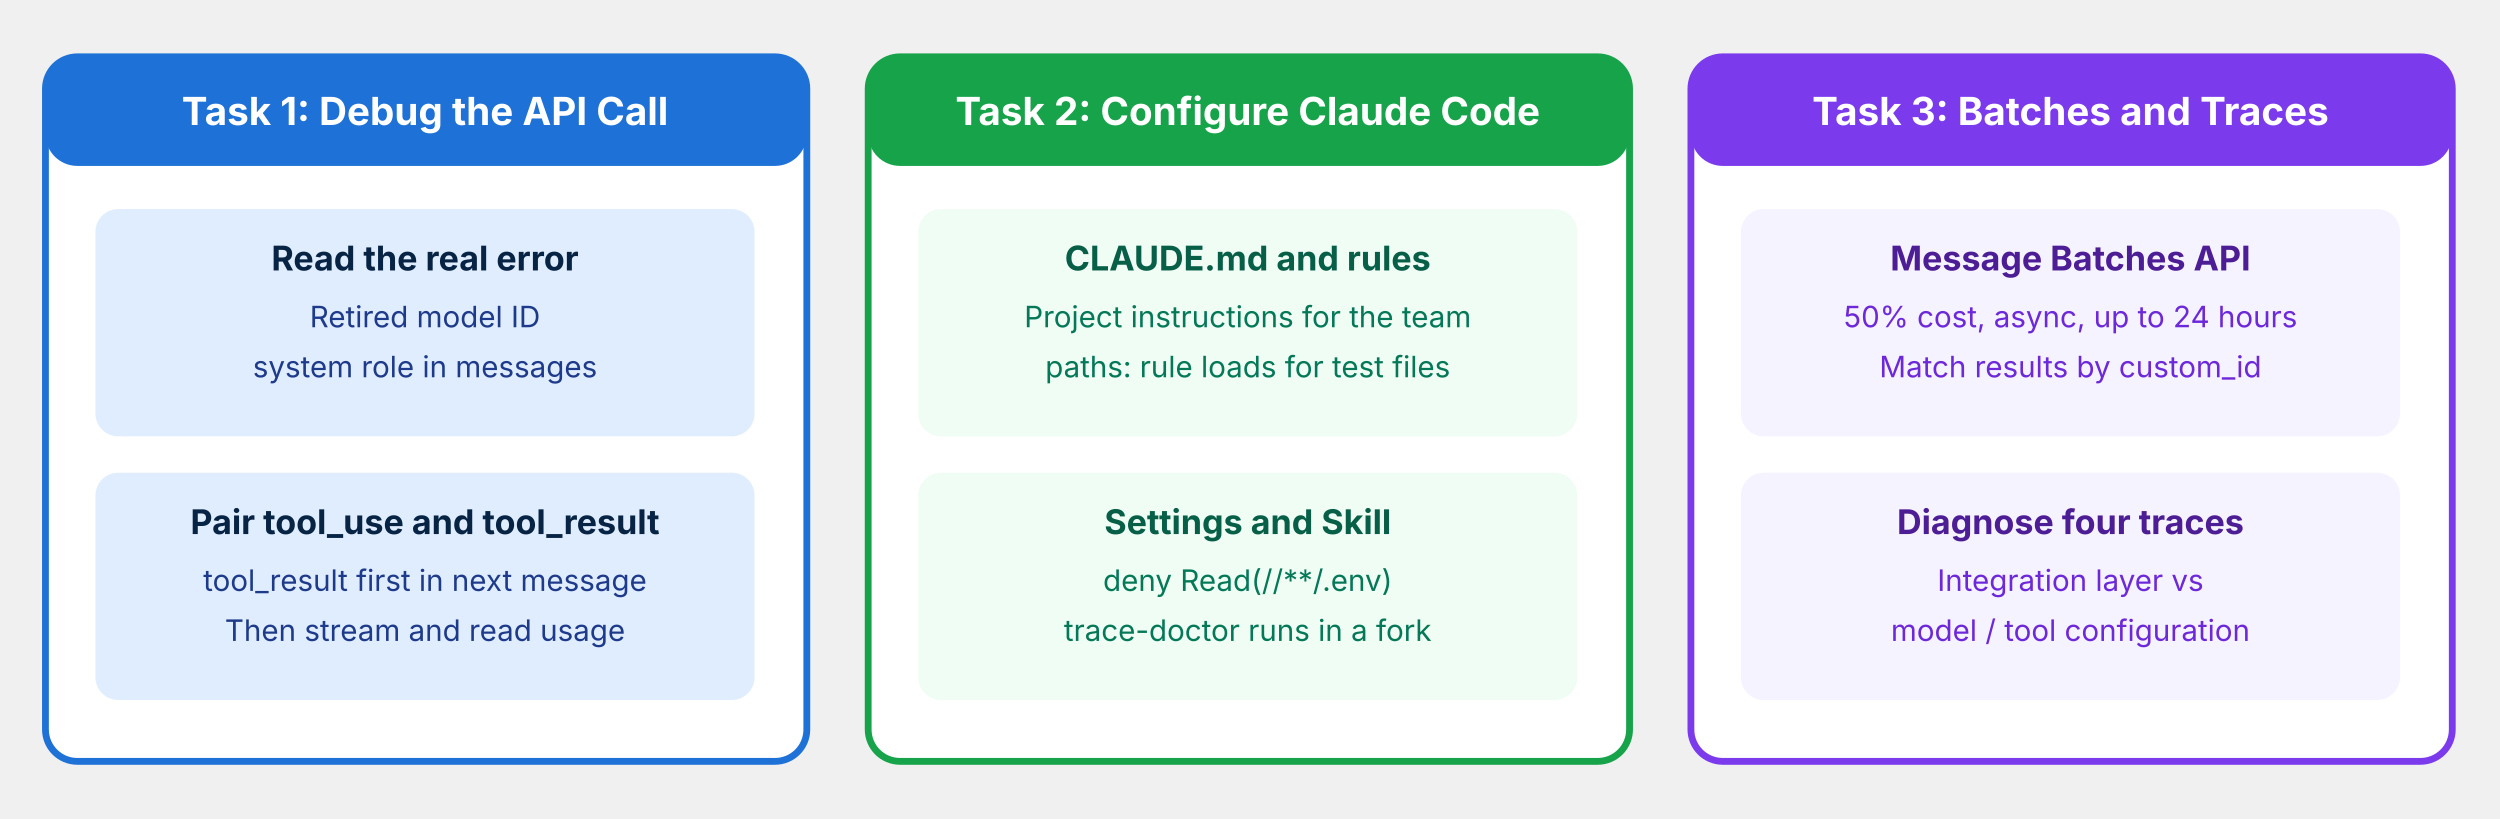
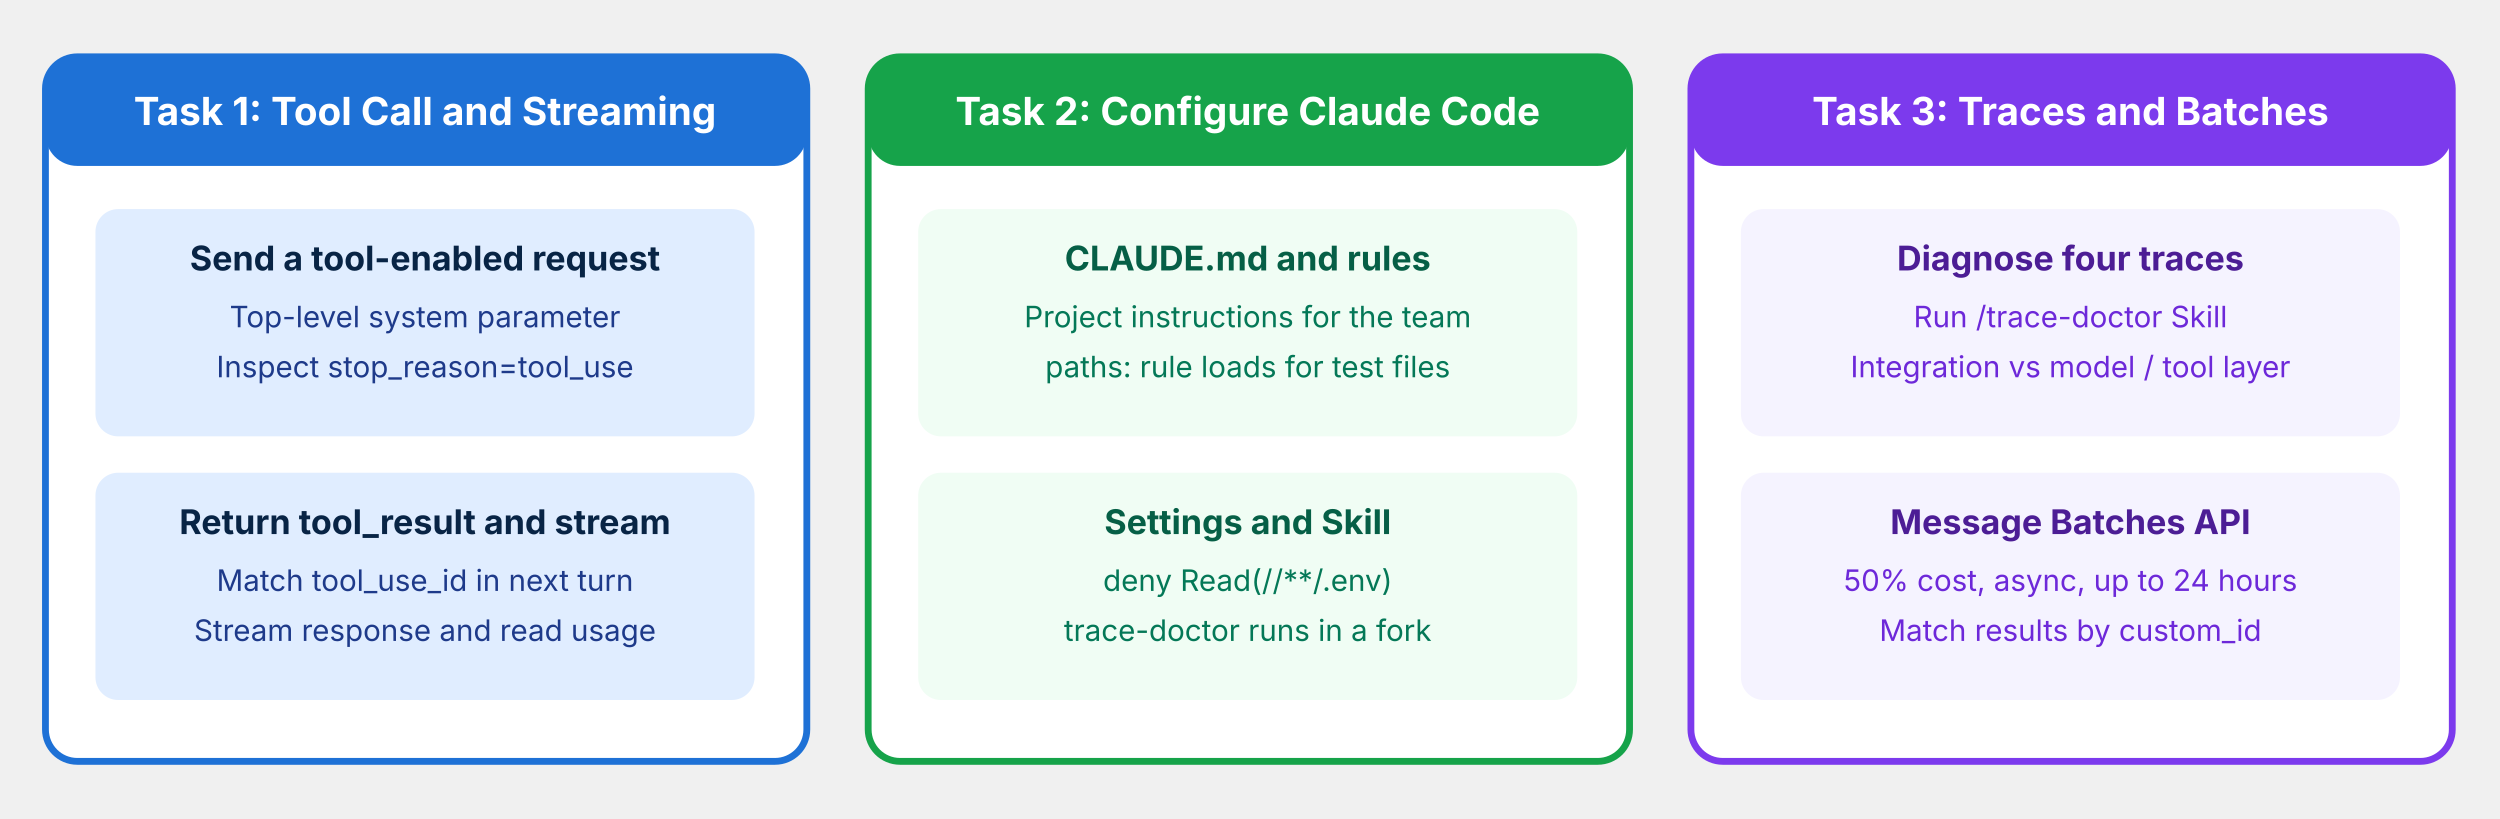
- <svg xmlns="http://www.w3.org/2000/svg" viewBox="0 0 1100 360" width="1100" height="360" role="img" aria-label="Lab 2: API debugging, Claude Code configuration, batches, and traces">
+ <svg xmlns="http://www.w3.org/2000/svg" viewBox="0 0 1100 360" width="1100" height="360" role="img" aria-label="Lab 2: Messages API tool call and streaming, Claude Code configuration, traces, and batches">
  <rect x="20" y="25" width="335" height="310" rx="14" fill="#ffffff" stroke="#1e71d6" stroke-width="3" />
  <rect x="20" y="25" width="335" height="48" rx="14" fill="#1e71d6" />
-   <text x="187" y="55" text-anchor="middle" fill="#ffffff" font-family="Inter, system-ui, sans-serif" font-size="17" font-weight="700">Task 1: Debug the API Call</text>
+   <text x="187" y="55" text-anchor="middle" fill="#ffffff" font-family="Inter, system-ui, sans-serif" font-size="17" font-weight="700">Task 1: Tool Call and Streaming</text>
  <rect x="42" y="92" width="290" height="100" rx="10" fill="#e0edff" />
-   <text x="187" y="119" text-anchor="middle" fill="#082445" font-family="Inter, system-ui, sans-serif" font-size="15" font-weight="700">Read the real error</text>
-   <text x="187" y="144" text-anchor="middle" fill="#1e3a8a" font-family="Inter, system-ui, sans-serif" font-size="13">Retired model ID</text>
-   <text x="187" y="166" text-anchor="middle" fill="#1e3a8a" font-family="Inter, system-ui, sans-serif" font-size="13">system role in messages</text>
+   <text x="187" y="119" text-anchor="middle" fill="#082445" font-family="Inter, system-ui, sans-serif" font-size="15" font-weight="700">Send a tool-enabled request</text>
+   <text x="187" y="144" text-anchor="middle" fill="#1e3a8a" font-family="Inter, system-ui, sans-serif" font-size="13">Top-level system parameter</text>
+   <text x="187" y="166" text-anchor="middle" fill="#1e3a8a" font-family="Inter, system-ui, sans-serif" font-size="13">Inspect stop_reason=tool_use</text>
  <rect x="42" y="208" width="290" height="100" rx="10" fill="#e0edff" />
-   <text x="187" y="235" text-anchor="middle" fill="#082445" font-family="Inter, system-ui, sans-serif" font-size="15" font-weight="700">Pair tool_use and tool_result</text>
-   <text x="187" y="260" text-anchor="middle" fill="#1e3a8a" font-family="Inter, system-ui, sans-serif" font-size="13">tool_result first in next message</text>
-   <text x="187" y="282" text-anchor="middle" fill="#1e3a8a" font-family="Inter, system-ui, sans-serif" font-size="13">Then stream and read usage</text>
+   <text x="187" y="235" text-anchor="middle" fill="#082445" font-family="Inter, system-ui, sans-serif" font-size="15" font-weight="700">Return tool_result and stream</text>
+   <text x="187" y="260" text-anchor="middle" fill="#1e3a8a" font-family="Inter, system-ui, sans-serif" font-size="13">Match tool_use_id in next turn</text>
+   <text x="187" y="282" text-anchor="middle" fill="#1e3a8a" font-family="Inter, system-ui, sans-serif" font-size="13">Stream response and read usage</text>
  <rect x="382" y="25" width="335" height="310" rx="14" fill="#ffffff" stroke="#16a34a" stroke-width="3" />
  <rect x="382" y="25" width="335" height="48" rx="14" fill="#16a34a" />
  <text x="549" y="55" text-anchor="middle" fill="#ffffff" font-family="Inter, system-ui, sans-serif" font-size="17" font-weight="700">Task 2: Configure Claude Code</text>
  <rect x="404" y="92" width="290" height="100" rx="10" fill="#f0fdf4" />
  <text x="549" y="119" text-anchor="middle" fill="#065f46" font-family="Inter, system-ui, sans-serif" font-size="15" font-weight="700">CLAUDE.md and rules</text>
  <text x="549" y="144" text-anchor="middle" fill="#047857" font-family="Inter, system-ui, sans-serif" font-size="13">Project instructions for the team</text>
  <text x="549" y="166" text-anchor="middle" fill="#047857" font-family="Inter, system-ui, sans-serif" font-size="13">paths: rule loads for test files</text>
  <rect x="404" y="208" width="290" height="100" rx="10" fill="#f0fdf4" />
  <text x="549" y="235" text-anchor="middle" fill="#065f46" font-family="Inter, system-ui, sans-serif" font-size="15" font-weight="700">Settings and Skill</text>
  <text x="549" y="260" text-anchor="middle" fill="#047857" font-family="Inter, system-ui, sans-serif" font-size="13">deny Read(//**/.env)</text>
  <text x="549" y="282" text-anchor="middle" fill="#047857" font-family="Inter, system-ui, sans-serif" font-size="13">trace-doctor runs in a fork</text>
  <rect x="744" y="25" width="335" height="310" rx="14" fill="#ffffff" stroke="#7c3aed" stroke-width="3" />
  <rect x="744" y="25" width="335" height="48" rx="14" fill="#7c3aed" />
-   <text x="911" y="55" text-anchor="middle" fill="#ffffff" font-family="Inter, system-ui, sans-serif" font-size="17" font-weight="700">Task 3: Batches and Traces</text>
+   <text x="911" y="55" text-anchor="middle" fill="#ffffff" font-family="Inter, system-ui, sans-serif" font-size="17" font-weight="700">Task 3: Traces and Batches</text>
  <rect x="766" y="92" width="290" height="100" rx="10" fill="#f5f3ff" />
-   <text x="911" y="119" text-anchor="middle" fill="#4c1d95" font-family="Inter, system-ui, sans-serif" font-size="15" font-weight="700">Message Batches API</text>
-   <text x="911" y="144" text-anchor="middle" fill="#6d28d9" font-family="Inter, system-ui, sans-serif" font-size="13">50% cost, async, up to 24 hours</text>
-   <text x="911" y="166" text-anchor="middle" fill="#6d28d9" font-family="Inter, system-ui, sans-serif" font-size="13">Match results by custom_id</text>
+   <text x="911" y="119" text-anchor="middle" fill="#4c1d95" font-family="Inter, system-ui, sans-serif" font-size="15" font-weight="700">Diagnose four traces</text>
+   <text x="911" y="144" text-anchor="middle" fill="#6d28d9" font-family="Inter, system-ui, sans-serif" font-size="13">Run /trace-doctor Skill</text>
+   <text x="911" y="166" text-anchor="middle" fill="#6d28d9" font-family="Inter, system-ui, sans-serif" font-size="13">Integration vs model / tool layer</text>
  <rect x="766" y="208" width="290" height="100" rx="10" fill="#f5f3ff" />
-   <text x="911" y="235" text-anchor="middle" fill="#4c1d95" font-family="Inter, system-ui, sans-serif" font-size="15" font-weight="700">Diagnose four traces</text>
-   <text x="911" y="260" text-anchor="middle" fill="#6d28d9" font-family="Inter, system-ui, sans-serif" font-size="13">Integration layer vs</text>
-   <text x="911" y="282" text-anchor="middle" fill="#6d28d9" font-family="Inter, system-ui, sans-serif" font-size="13">model / tool configuration</text>
+   <text x="911" y="235" text-anchor="middle" fill="#4c1d95" font-family="Inter, system-ui, sans-serif" font-size="15" font-weight="700">Message Batches API</text>
+   <text x="911" y="260" text-anchor="middle" fill="#6d28d9" font-family="Inter, system-ui, sans-serif" font-size="13">50% cost, async, up to 24 hours</text>
+   <text x="911" y="282" text-anchor="middle" fill="#6d28d9" font-family="Inter, system-ui, sans-serif" font-size="13">Match results by custom_id</text>
</svg>
